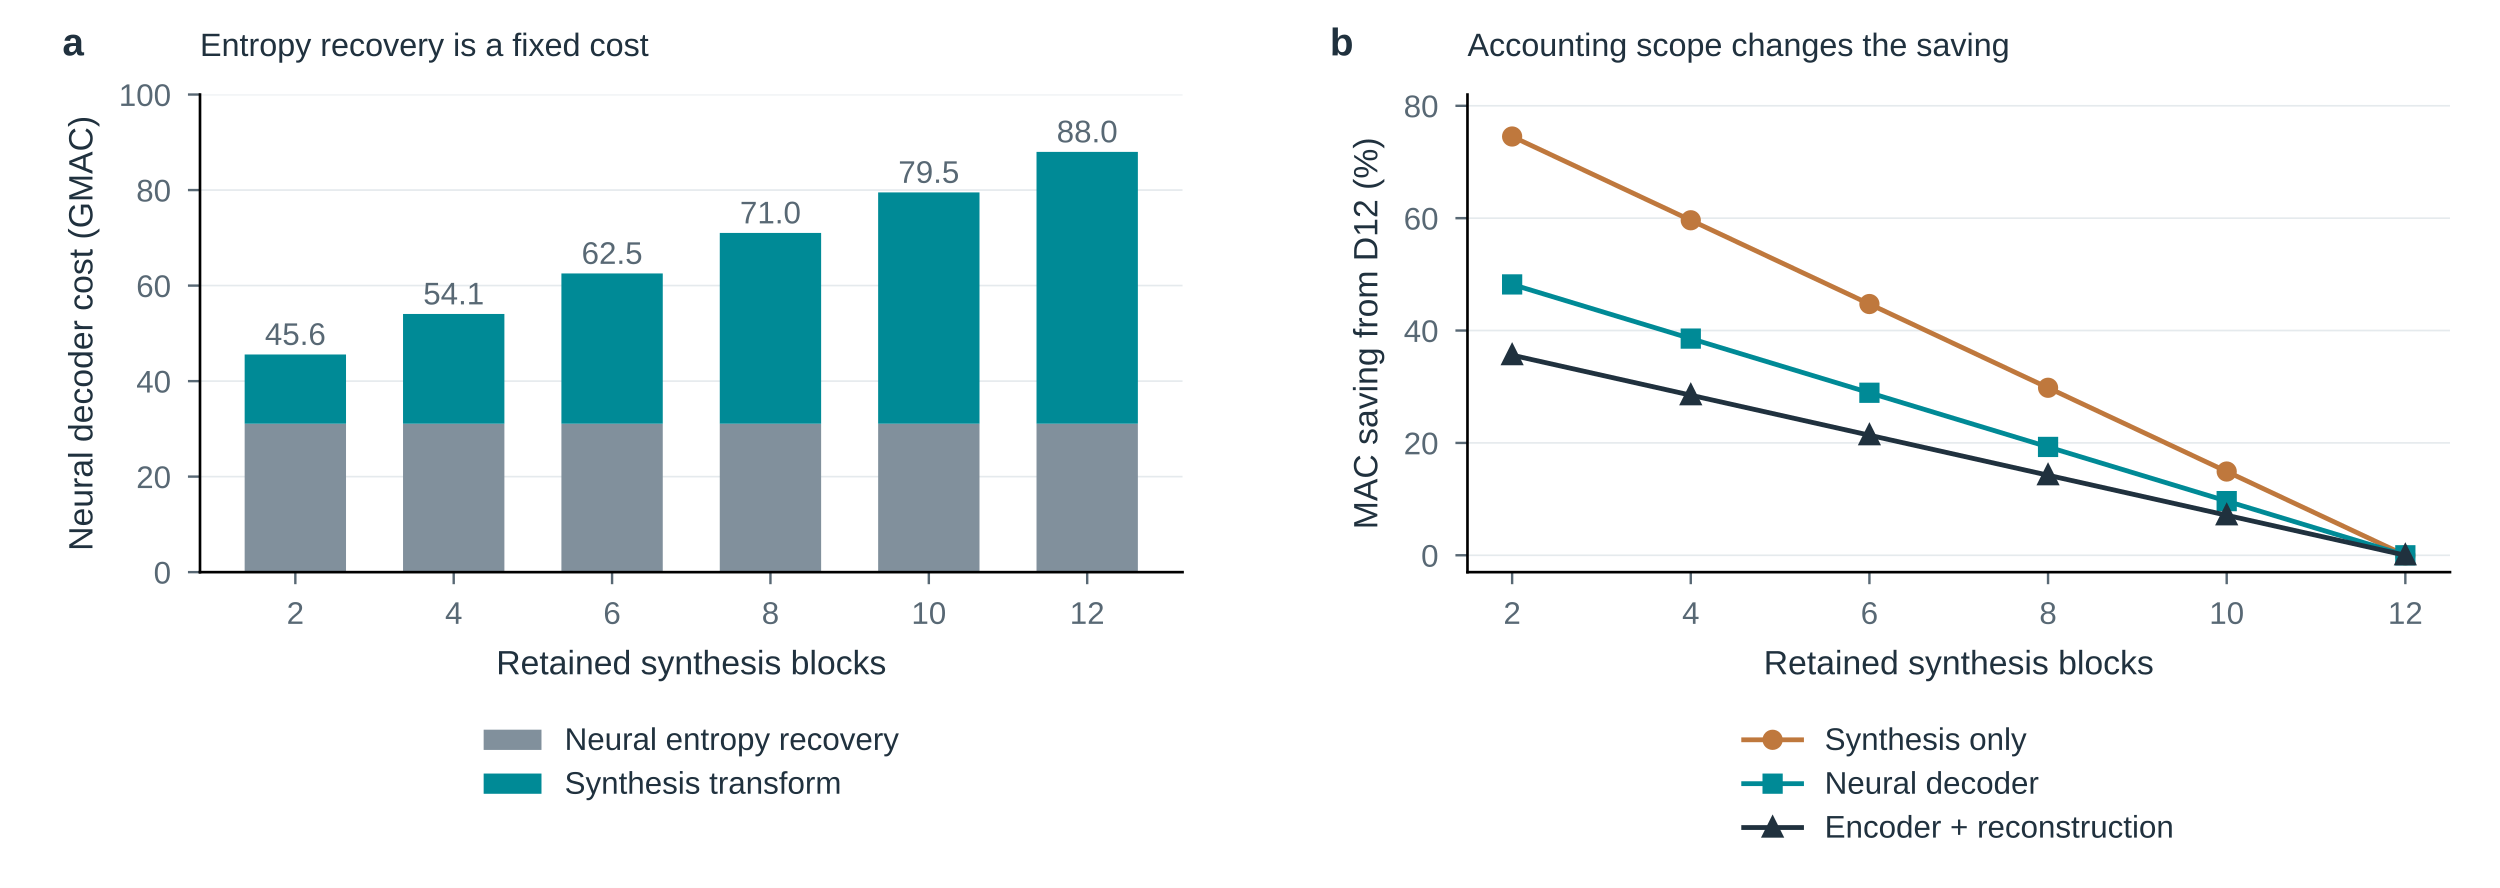
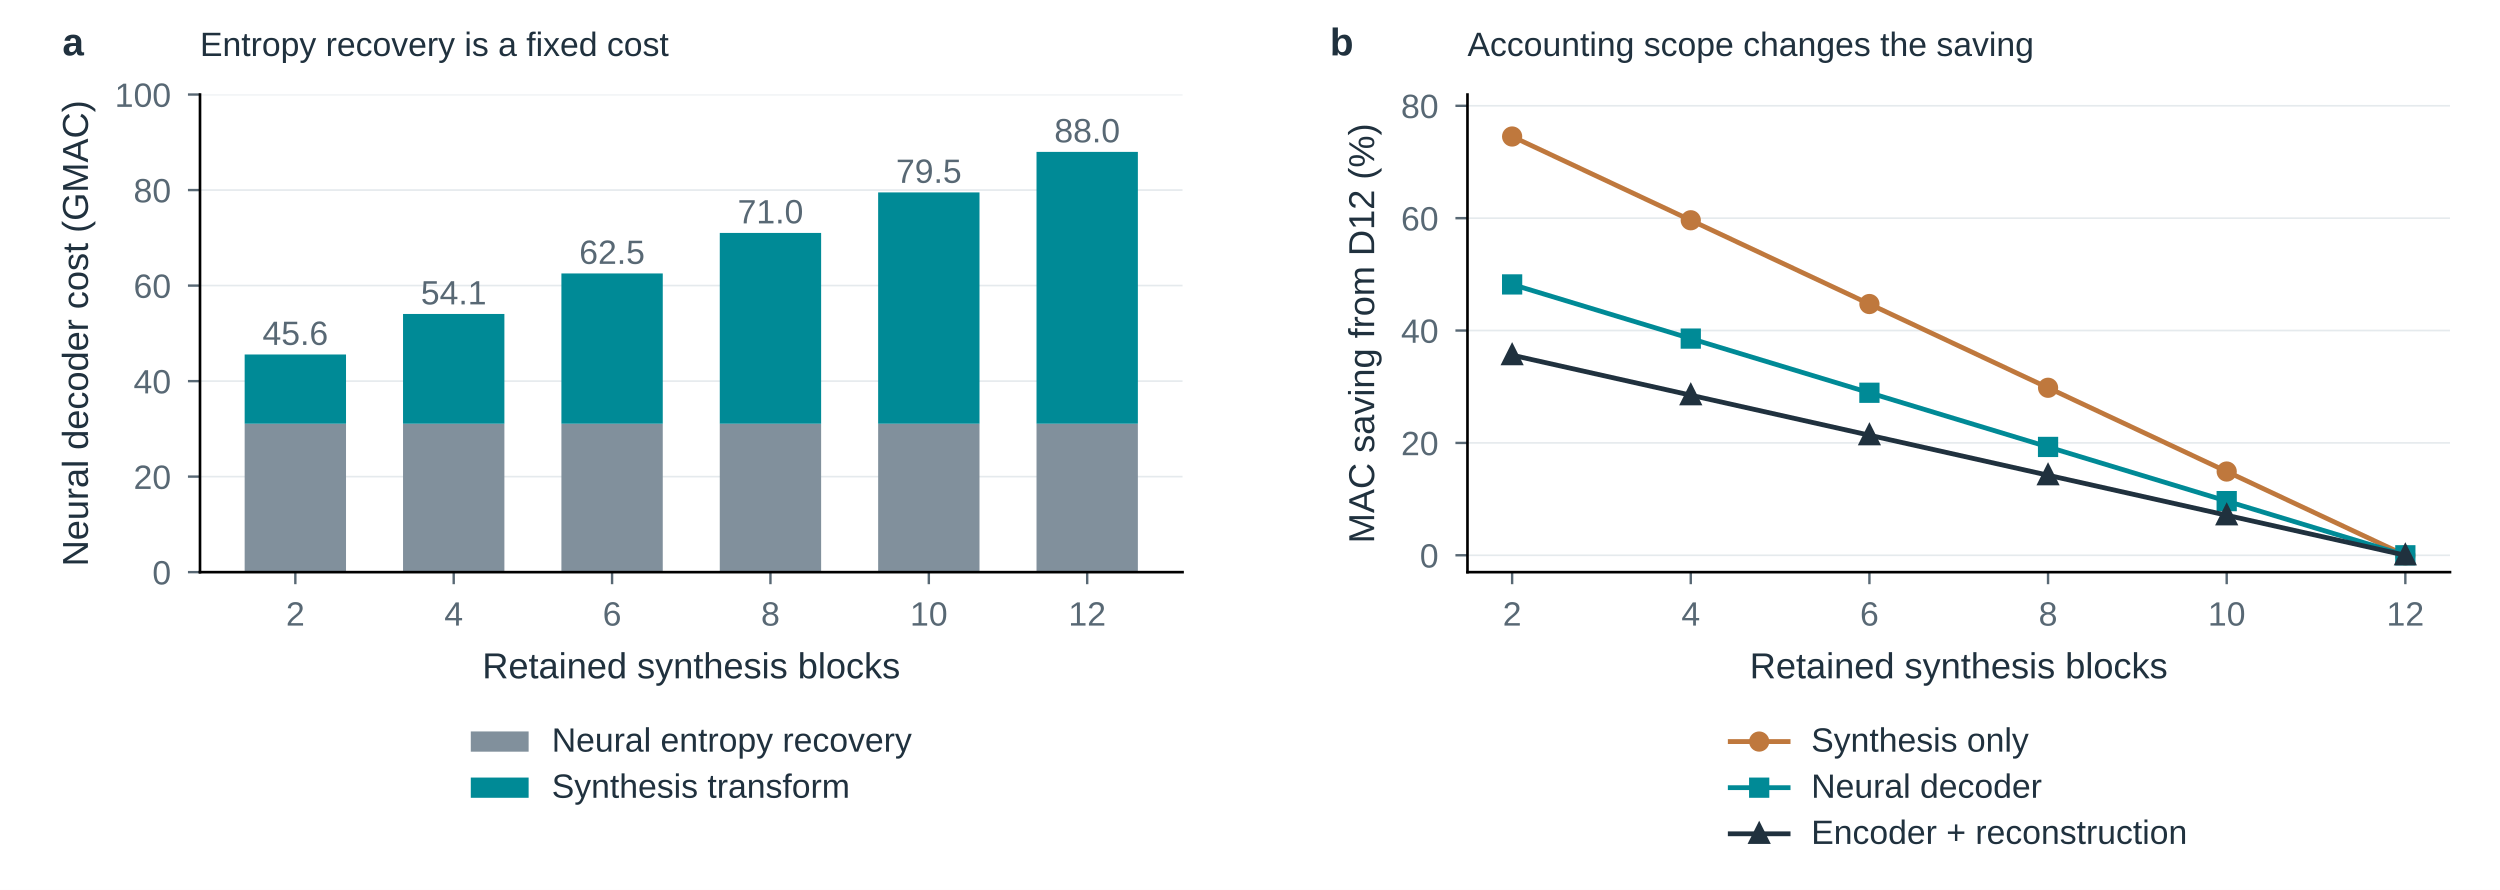
- <svg xmlns="http://www.w3.org/2000/svg" xmlns:xlink="http://www.w3.org/1999/xlink" width="518.74pt" height="184.24pt" viewBox="0 0 518.74 184.24" version="1.1">
+ <svg xmlns="http://www.w3.org/2000/svg" xmlns:xlink="http://www.w3.org/1999/xlink" width="518.74pt" height="184.652pt" viewBox="0 0 518.74 184.652" version="1.1">
  <defs>
    <style type="text/css">*{stroke-linejoin: round; stroke-linecap: butt}</style>
  </defs>
  <g id="figure_1">
    <g id="patch_1">
-       <path d="M 0 184.24 L 518.74 184.24 L 518.74 0 L 0 0 z " style="fill: #ffffff" />
+       <path d="M 0 184.652 L 518.74 184.652 L 518.74 0 L 0 0 z " style="fill: #ffffff" />
    </g>
    <g id="axes_1">
      <g id="patch_2">
        <path d="M 41.499 118.718 L 245.371 118.718 L 245.371 19.619 L 41.499 19.619 z " style="fill: #ffffff" />
      </g>
      <g id="matplotlib.axis_1">
        <g id="xtick_1">
          <g id="line2d_1">
            <defs>
              <path id="m399702b5b7" d="M 0 0 L 0 2.5 " style="stroke: #586874; stroke-width: 0.5" />
            </defs>
            <g>
              <use xlink:href="#m399702b5b7" x="61.282" y="118.718" style="fill: #586874; stroke: #586874; stroke-width: 0.5" />
            </g>
          </g>
          <g id="text_1">
-             <text style="font-size: 6.5px; font-family: 'Liberation Sans'; text-anchor: middle; fill: #586874" x="61.282" y="129.45" transform="rotate(-0 61.28173 129.4499)">2</text>
+             <text style="font-size: 7px; font-family: 'Liberation Sans'; text-anchor: middle; fill: #586874" x="61.282" y="129.814" transform="rotate(-0 61.28173 129.814)">2</text>
          </g>
        </g>
        <g id="xtick_2">
          <g id="line2d_2">
            <g>
              <use xlink:href="#m399702b5b7" x="94.143" y="118.718" style="fill: #586874; stroke: #586874; stroke-width: 0.5" />
            </g>
          </g>
          <g id="text_2">
-             <text style="font-size: 6.5px; font-family: 'Liberation Sans'; text-anchor: middle; fill: #586874" x="94.143" y="129.45" transform="rotate(-0 94.14306 129.4499)">4</text>
+             <text style="font-size: 7px; font-family: 'Liberation Sans'; text-anchor: middle; fill: #586874" x="94.143" y="129.814" transform="rotate(-0 94.14306 129.814)">4</text>
          </g>
        </g>
        <g id="xtick_3">
          <g id="line2d_3">
            <g>
              <use xlink:href="#m399702b5b7" x="127.004" y="118.718" style="fill: #586874; stroke: #586874; stroke-width: 0.5" />
            </g>
          </g>
          <g id="text_3">
-             <text style="font-size: 6.5px; font-family: 'Liberation Sans'; text-anchor: middle; fill: #586874" x="127.004" y="129.45" transform="rotate(-0 127.0044 129.4499)">6</text>
+             <text style="font-size: 7px; font-family: 'Liberation Sans'; text-anchor: middle; fill: #586874" x="127.004" y="129.814" transform="rotate(-0 127.0044 129.814)">6</text>
          </g>
        </g>
        <g id="xtick_4">
          <g id="line2d_4">
            <g>
              <use xlink:href="#m399702b5b7" x="159.866" y="118.718" style="fill: #586874; stroke: #586874; stroke-width: 0.5" />
            </g>
          </g>
          <g id="text_4">
-             <text style="font-size: 6.5px; font-family: 'Liberation Sans'; text-anchor: middle; fill: #586874" x="159.866" y="129.45" transform="rotate(-0 159.8657 129.4499)">8</text>
+             <text style="font-size: 7px; font-family: 'Liberation Sans'; text-anchor: middle; fill: #586874" x="159.866" y="129.814" transform="rotate(-0 159.8657 129.814)">8</text>
          </g>
        </g>
        <g id="xtick_5">
          <g id="line2d_5">
            <g>
              <use xlink:href="#m399702b5b7" x="192.727" y="118.718" style="fill: #586874; stroke: #586874; stroke-width: 0.5" />
            </g>
          </g>
          <g id="text_5">
-             <text style="font-size: 6.5px; font-family: 'Liberation Sans'; text-anchor: middle; fill: #586874" x="192.727" y="129.45" transform="rotate(-0 192.727 129.4499)">10</text>
+             <text style="font-size: 7px; font-family: 'Liberation Sans'; text-anchor: middle; fill: #586874" x="192.727" y="129.814" transform="rotate(-0 192.727 129.814)">10</text>
          </g>
        </g>
        <g id="xtick_6">
          <g id="line2d_6">
            <g>
              <use xlink:href="#m399702b5b7" x="225.588" y="118.718" style="fill: #586874; stroke: #586874; stroke-width: 0.5" />
            </g>
          </g>
          <g id="text_6">
-             <text style="font-size: 6.5px; font-family: 'Liberation Sans'; text-anchor: middle; fill: #586874" x="225.588" y="129.45" transform="rotate(-0 225.5884 129.4499)">12</text>
+             <text style="font-size: 7px; font-family: 'Liberation Sans'; text-anchor: middle; fill: #586874" x="225.588" y="129.814" transform="rotate(-0 225.5884 129.814)">12</text>
          </g>
        </g>
        <g id="text_7">
-           <text style="font-size: 7px; font-family: 'Liberation Sans'; text-anchor: middle; fill: #20313e" x="143.435" y="139.914" transform="rotate(-0 143.4351 139.9141)">Retained synthesis blocks</text>
+           <text style="font-size: 7.5px; font-family: 'Liberation Sans'; text-anchor: middle; fill: #20313e" x="143.435" y="140.747" transform="rotate(-0 143.4351 140.7473)">Retained synthesis blocks</text>
        </g>
      </g>
      <g id="matplotlib.axis_2">
        <g id="ytick_1">
          <g id="line2d_7">
-             <path d="M 41.499 118.718 L 245.371 118.718 " clip-path="url(#p4f44bb86f7)" style="fill: none; stroke: #e5eaed; stroke-width: 0.35; stroke-linecap: square" />
+             <path d="M 41.499 118.718 L 245.371 118.718 " clip-path="url(#p60e2046214)" style="fill: none; stroke: #e5eaed; stroke-width: 0.35; stroke-linecap: square" />
          </g>
          <g id="line2d_8">
            <defs>
              <path id="m2a17d90eda" d="M 0 0 L -2.5 0 " style="stroke: #586874; stroke-width: 0.5" />
            </defs>
            <g>
              <use xlink:href="#m2a17d90eda" x="41.499" y="118.718" style="fill: #586874; stroke: #586874; stroke-width: 0.5" />
            </g>
          </g>
          <g id="text_8">
-             <text style="font-size: 6.5px; font-family: 'Liberation Sans'; text-anchor: end; fill: #586874" x="35.499" y="121.084" transform="rotate(-0 35.49921 121.0839)">0</text>
+             <text style="font-size: 7px; font-family: 'Liberation Sans'; text-anchor: end; fill: #586874" x="35.499" y="121.266" transform="rotate(-0 35.49921 121.2659)">0</text>
          </g>
        </g>
        <g id="ytick_2">
          <g id="line2d_9">
-             <path d="M 41.499 98.898 L 245.371 98.898 " clip-path="url(#p4f44bb86f7)" style="fill: none; stroke: #e5eaed; stroke-width: 0.35; stroke-linecap: square" />
+             <path d="M 41.499 98.898 L 245.371 98.898 " clip-path="url(#p60e2046214)" style="fill: none; stroke: #e5eaed; stroke-width: 0.35; stroke-linecap: square" />
          </g>
          <g id="line2d_10">
            <g>
              <use xlink:href="#m2a17d90eda" x="41.499" y="98.898" style="fill: #586874; stroke: #586874; stroke-width: 0.5" />
            </g>
          </g>
          <g id="text_9">
-             <text style="font-size: 6.5px; font-family: 'Liberation Sans'; text-anchor: end; fill: #586874" x="35.499" y="101.264" transform="rotate(-0 35.49921 101.264)">20</text>
+             <text style="font-size: 7px; font-family: 'Liberation Sans'; text-anchor: end; fill: #586874" x="35.499" y="101.446" transform="rotate(-0 35.49921 101.446)">20</text>
          </g>
        </g>
        <g id="ytick_3">
          <g id="line2d_11">
-             <path d="M 41.499 79.078 L 245.371 79.078 " clip-path="url(#p4f44bb86f7)" style="fill: none; stroke: #e5eaed; stroke-width: 0.35; stroke-linecap: square" />
+             <path d="M 41.499 79.078 L 245.371 79.078 " clip-path="url(#p60e2046214)" style="fill: none; stroke: #e5eaed; stroke-width: 0.35; stroke-linecap: square" />
          </g>
          <g id="line2d_12">
            <g>
              <use xlink:href="#m2a17d90eda" x="41.499" y="79.078" style="fill: #586874; stroke: #586874; stroke-width: 0.5" />
            </g>
          </g>
          <g id="text_10">
-             <text style="font-size: 6.5px; font-family: 'Liberation Sans'; text-anchor: end; fill: #586874" x="35.499" y="81.444" transform="rotate(-0 35.49921 81.44417)">40</text>
+             <text style="font-size: 7px; font-family: 'Liberation Sans'; text-anchor: end; fill: #586874" x="35.499" y="81.626" transform="rotate(-0 35.49921 81.62618)">40</text>
          </g>
        </g>
        <g id="ytick_4">
          <g id="line2d_13">
-             <path d="M 41.499 59.258 L 245.371 59.258 " clip-path="url(#p4f44bb86f7)" style="fill: none; stroke: #e5eaed; stroke-width: 0.35; stroke-linecap: square" />
+             <path d="M 41.499 59.258 L 245.371 59.258 " clip-path="url(#p60e2046214)" style="fill: none; stroke: #e5eaed; stroke-width: 0.35; stroke-linecap: square" />
          </g>
          <g id="line2d_14">
            <g>
              <use xlink:href="#m2a17d90eda" x="41.499" y="59.258" style="fill: #586874; stroke: #586874; stroke-width: 0.5" />
            </g>
          </g>
          <g id="text_11">
-             <text style="font-size: 6.5px; font-family: 'Liberation Sans'; text-anchor: end; fill: #586874" x="35.499" y="61.624" transform="rotate(-0 35.49921 61.62433)">60</text>
+             <text style="font-size: 7px; font-family: 'Liberation Sans'; text-anchor: end; fill: #586874" x="35.499" y="61.806" transform="rotate(-0 35.49921 61.80633)">60</text>
          </g>
        </g>
        <g id="ytick_5">
          <g id="line2d_15">
-             <path d="M 41.499 39.438 L 245.371 39.438 " clip-path="url(#p4f44bb86f7)" style="fill: none; stroke: #e5eaed; stroke-width: 0.35; stroke-linecap: square" />
+             <path d="M 41.499 39.438 L 245.371 39.438 " clip-path="url(#p60e2046214)" style="fill: none; stroke: #e5eaed; stroke-width: 0.35; stroke-linecap: square" />
          </g>
          <g id="line2d_16">
            <g>
              <use xlink:href="#m2a17d90eda" x="41.499" y="39.438" style="fill: #586874; stroke: #586874; stroke-width: 0.5" />
            </g>
          </g>
          <g id="text_12">
-             <text style="font-size: 6.5px; font-family: 'Liberation Sans'; text-anchor: end; fill: #586874" x="35.499" y="41.804" transform="rotate(-0 35.49921 41.80448)">80</text>
+             <text style="font-size: 7px; font-family: 'Liberation Sans'; text-anchor: end; fill: #586874" x="35.499" y="41.986" transform="rotate(-0 35.49921 41.98649)">80</text>
          </g>
        </g>
        <g id="ytick_6">
          <g id="line2d_17">
-             <path d="M 41.499 19.619 L 245.371 19.619 " clip-path="url(#p4f44bb86f7)" style="fill: none; stroke: #e5eaed; stroke-width: 0.35; stroke-linecap: square" />
+             <path d="M 41.499 19.619 L 245.371 19.619 " clip-path="url(#p60e2046214)" style="fill: none; stroke: #e5eaed; stroke-width: 0.35; stroke-linecap: square" />
          </g>
          <g id="line2d_18">
            <g>
              <use xlink:href="#m2a17d90eda" x="41.499" y="19.619" style="fill: #586874; stroke: #586874; stroke-width: 0.5" />
            </g>
          </g>
          <g id="text_13">
-             <text style="font-size: 6.5px; font-family: 'Liberation Sans'; text-anchor: end; fill: #586874" x="35.499" y="21.985" transform="rotate(-0 35.49921 21.98464)">100</text>
+             <text style="font-size: 7px; font-family: 'Liberation Sans'; text-anchor: end; fill: #586874" x="35.499" y="22.167" transform="rotate(-0 35.49921 22.16665)">100</text>
          </g>
        </g>
        <g id="text_14">
-           <text style="font-size: 7px; font-family: 'Liberation Sans'; text-anchor: middle; fill: #20313e" x="19.182" y="69.168" transform="rotate(-90 19.18224 69.16816)">Neural decoder cost (GMAC)</text>
+           <text style="font-size: 7.5px; font-family: 'Liberation Sans'; text-anchor: middle; fill: #20313e" x="18.243" y="69.168" transform="rotate(-90 18.24288 69.16816)">Neural decoder cost (GMAC)</text>
        </g>
      </g>
      <g id="patch_3">
-         <path d="M 50.766 118.718 L 71.797 118.718 L 71.797 87.919 L 50.766 87.919 z " clip-path="url(#p4f44bb86f7)" style="fill: #81909c" />
+         <path d="M 50.766 118.718 L 71.797 118.718 L 71.797 87.919 L 50.766 87.919 z " clip-path="url(#p60e2046214)" style="fill: #81909c" />
      </g>
      <g id="patch_4">
-         <path d="M 83.627 118.718 L 104.659 118.718 L 104.659 87.919 L 83.627 87.919 z " clip-path="url(#p4f44bb86f7)" style="fill: #81909c" />
+         <path d="M 83.627 118.718 L 104.659 118.718 L 104.659 87.919 L 83.627 87.919 z " clip-path="url(#p60e2046214)" style="fill: #81909c" />
      </g>
      <g id="patch_5">
-         <path d="M 116.489 118.718 L 137.52 118.718 L 137.52 87.919 L 116.489 87.919 z " clip-path="url(#p4f44bb86f7)" style="fill: #81909c" />
+         <path d="M 116.489 118.718 L 137.52 118.718 L 137.52 87.919 L 116.489 87.919 z " clip-path="url(#p60e2046214)" style="fill: #81909c" />
      </g>
      <g id="patch_6">
-         <path d="M 149.35 118.718 L 170.381 118.718 L 170.381 87.919 L 149.35 87.919 z " clip-path="url(#p4f44bb86f7)" style="fill: #81909c" />
+         <path d="M 149.35 118.718 L 170.381 118.718 L 170.381 87.919 L 149.35 87.919 z " clip-path="url(#p60e2046214)" style="fill: #81909c" />
      </g>
      <g id="patch_7">
-         <path d="M 182.211 118.718 L 203.243 118.718 L 203.243 87.919 L 182.211 87.919 z " clip-path="url(#p4f44bb86f7)" style="fill: #81909c" />
+         <path d="M 182.211 118.718 L 203.243 118.718 L 203.243 87.919 L 182.211 87.919 z " clip-path="url(#p60e2046214)" style="fill: #81909c" />
      </g>
      <g id="patch_8">
-         <path d="M 215.073 118.718 L 236.104 118.718 L 236.104 87.919 L 215.073 87.919 z " clip-path="url(#p4f44bb86f7)" style="fill: #81909c" />
+         <path d="M 215.073 118.718 L 236.104 118.718 L 236.104 87.919 L 215.073 87.919 z " clip-path="url(#p60e2046214)" style="fill: #81909c" />
      </g>
      <g id="patch_9">
-         <path d="M 50.766 87.919 L 71.797 87.919 L 71.797 73.555 L 50.766 73.555 z " clip-path="url(#p4f44bb86f7)" style="fill: #008a96" />
+         <path d="M 50.766 87.919 L 71.797 87.919 L 71.797 73.555 L 50.766 73.555 z " clip-path="url(#p60e2046214)" style="fill: #008a96" />
      </g>
      <g id="patch_10">
-         <path d="M 83.627 87.919 L 104.659 87.919 L 104.659 65.147 L 83.627 65.147 z " clip-path="url(#p4f44bb86f7)" style="fill: #008a96" />
+         <path d="M 83.627 87.919 L 104.659 87.919 L 104.659 65.147 L 83.627 65.147 z " clip-path="url(#p60e2046214)" style="fill: #008a96" />
      </g>
      <g id="patch_11">
-         <path d="M 116.489 87.919 L 137.52 87.919 L 137.52 56.739 L 116.489 56.739 z " clip-path="url(#p4f44bb86f7)" style="fill: #008a96" />
+         <path d="M 116.489 87.919 L 137.52 87.919 L 137.52 56.739 L 116.489 56.739 z " clip-path="url(#p60e2046214)" style="fill: #008a96" />
      </g>
      <g id="patch_12">
-         <path d="M 149.35 87.919 L 170.381 87.919 L 170.381 48.332 L 149.35 48.332 z " clip-path="url(#p4f44bb86f7)" style="fill: #008a96" />
+         <path d="M 149.35 87.919 L 170.381 87.919 L 170.381 48.332 L 149.35 48.332 z " clip-path="url(#p60e2046214)" style="fill: #008a96" />
      </g>
      <g id="patch_13">
-         <path d="M 182.211 87.919 L 203.243 87.919 L 203.243 39.924 L 182.211 39.924 z " clip-path="url(#p4f44bb86f7)" style="fill: #008a96" />
+         <path d="M 182.211 87.919 L 203.243 87.919 L 203.243 39.924 L 182.211 39.924 z " clip-path="url(#p60e2046214)" style="fill: #008a96" />
      </g>
      <g id="patch_14">
-         <path d="M 215.073 87.919 L 236.104 87.919 L 236.104 31.517 L 215.073 31.517 z " clip-path="url(#p4f44bb86f7)" style="fill: #008a96" />
+         <path d="M 215.073 87.919 L 236.104 87.919 L 236.104 31.517 L 215.073 31.517 z " clip-path="url(#p60e2046214)" style="fill: #008a96" />
      </g>
      <g id="patch_15">
        <path d="M 41.499 118.718 L 41.499 19.619 " style="fill: none; stroke: #000000; stroke-width: 0.55; stroke-linejoin: miter; stroke-linecap: square" />
      </g>
      <g id="patch_16">
        <path d="M 41.499 118.718 L 245.371 118.718 " style="fill: none; stroke: #000000; stroke-width: 0.55; stroke-linejoin: miter; stroke-linecap: square" />
      </g>
      <g id="text_15">
        <text style="font-weight: 700; font-size: 8px; font-family: 'Liberation Sans'; text-anchor: start; fill: #20313e" x="12.957" y="11.494" transform="rotate(-0 12.95718 11.49351)">a</text>
      </g>
      <g id="text_16">
-         <text style="font-size: 6.5px; font-family: 'Liberation Sans'; text-anchor: middle; fill: #586874" x="61.282" y="71.573" transform="rotate(-0 61.28173 71.57267)">45.6</text>
+         <text style="font-size: 7px; font-family: 'Liberation Sans'; text-anchor: middle; fill: #586874" x="61.282" y="71.573" transform="rotate(-0 61.28173 71.57267)">45.6</text>
      </g>
      <g id="text_17">
-         <text style="font-size: 6.5px; font-family: 'Liberation Sans'; text-anchor: middle; fill: #586874" x="94.143" y="63.165" transform="rotate(-0 94.14306 63.16506)">54.1</text>
+         <text style="font-size: 7px; font-family: 'Liberation Sans'; text-anchor: middle; fill: #586874" x="94.143" y="63.165" transform="rotate(-0 94.14306 63.16506)">54.1</text>
      </g>
      <g id="text_18">
-         <text style="font-size: 6.5px; font-family: 'Liberation Sans'; text-anchor: middle; fill: #586874" x="127.004" y="54.757" transform="rotate(-0 127.0044 54.75746)">62.5</text>
+         <text style="font-size: 7px; font-family: 'Liberation Sans'; text-anchor: middle; fill: #586874" x="127.004" y="54.757" transform="rotate(-0 127.0044 54.75746)">62.5</text>
      </g>
      <g id="text_19">
-         <text style="font-size: 6.5px; font-family: 'Liberation Sans'; text-anchor: middle; fill: #586874" x="159.866" y="46.35" transform="rotate(-0 159.8657 46.34985)">71.0</text>
+         <text style="font-size: 7px; font-family: 'Liberation Sans'; text-anchor: middle; fill: #586874" x="159.866" y="46.35" transform="rotate(-0 159.8657 46.34985)">71.0</text>
      </g>
      <g id="text_20">
-         <text style="font-size: 6.5px; font-family: 'Liberation Sans'; text-anchor: middle; fill: #586874" x="192.727" y="37.942" transform="rotate(-0 192.727 37.94224)">79.5</text>
+         <text style="font-size: 7px; font-family: 'Liberation Sans'; text-anchor: middle; fill: #586874" x="192.727" y="37.942" transform="rotate(-0 192.727 37.94224)">79.5</text>
      </g>
      <g id="text_21">
-         <text style="font-size: 6.5px; font-family: 'Liberation Sans'; text-anchor: middle; fill: #586874" x="225.588" y="29.535" transform="rotate(-0 225.5884 29.53464)">88.0</text>
+         <text style="font-size: 7px; font-family: 'Liberation Sans'; text-anchor: middle; fill: #586874" x="225.588" y="29.535" transform="rotate(-0 225.5884 29.53464)">88.0</text>
      </g>
      <g id="text_22">
-         <text style="font-size: 6.7px; font-family: 'Liberation Sans'; text-anchor: start; fill: #20313e" x="41.499" y="11.619" transform="rotate(-0 41.49921 11.61855)">Entropy recovery is a fixed cost</text>
+         <text style="font-size: 7px; font-family: 'Liberation Sans'; text-anchor: start; fill: #20313e" x="41.499" y="11.619" transform="rotate(-0 41.49921 11.61855)">Entropy recovery is a fixed cost</text>
      </g>
      <g id="legend_1">
        <g id="patch_17">
-           <path d="M 100.356 155.607 L 112.356 155.607 L 112.356 151.407 L 100.356 151.407 z " style="fill: #81909c" />
+           <path d="M 97.688 155.971 L 109.688 155.971 L 109.688 151.771 L 97.688 151.771 z " style="fill: #81909c" />
        </g>
        <g id="text_23">
-           <text style="font-size: 6.5px; font-family: 'Liberation Sans'; text-anchor: start; fill: #20313e" x="117.156" y="155.607" transform="rotate(-0 117.1555 155.6067)">Neural entropy recovery</text>
+           <text style="font-size: 7px; font-family: 'Liberation Sans'; text-anchor: start; fill: #20313e" x="114.488" y="155.971" transform="rotate(-0 114.4879 155.9707)">Neural entropy recovery</text>
        </g>
        <g id="patch_18">
-           <path d="M 100.356 164.707 L 112.356 164.707 L 112.356 160.507 L 100.356 160.507 z " style="fill: #008a96" />
+           <path d="M 97.688 165.54 L 109.688 165.54 L 109.688 161.34 L 97.688 161.34 z " style="fill: #008a96" />
        </g>
        <g id="text_24">
-           <text style="font-size: 6.5px; font-family: 'Liberation Sans'; text-anchor: start; fill: #20313e" x="117.156" y="164.707" transform="rotate(-0 117.1555 164.7068)">Synthesis transform</text>
+           <text style="font-size: 7px; font-family: 'Liberation Sans'; text-anchor: start; fill: #20313e" x="114.488" y="165.54" transform="rotate(-0 114.4879 165.5401)">Synthesis transform</text>
        </g>
      </g>
    </g>
    <g id="axes_2">
      <g id="patch_19">
        <path d="M 304.494 118.718 L 508.365 118.718 L 508.365 19.619 L 304.494 19.619 z " style="fill: #ffffff" />
      </g>
      <g id="matplotlib.axis_3">
        <g id="xtick_7">
          <g id="line2d_19">
            <g>
              <use xlink:href="#m399702b5b7" x="313.761" y="118.718" style="fill: #586874; stroke: #586874; stroke-width: 0.5" />
            </g>
          </g>
          <g id="text_25">
-             <text style="font-size: 6.5px; font-family: 'Liberation Sans'; text-anchor: middle; fill: #586874" x="313.761" y="129.45" transform="rotate(-0 313.7606 129.4499)">2</text>
+             <text style="font-size: 7px; font-family: 'Liberation Sans'; text-anchor: middle; fill: #586874" x="313.761" y="129.814" transform="rotate(-0 313.7606 129.814)">2</text>
          </g>
        </g>
        <g id="xtick_8">
          <g id="line2d_20">
            <g>
              <use xlink:href="#m399702b5b7" x="350.828" y="118.718" style="fill: #586874; stroke: #586874; stroke-width: 0.5" />
            </g>
          </g>
          <g id="text_26">
-             <text style="font-size: 6.5px; font-family: 'Liberation Sans'; text-anchor: middle; fill: #586874" x="350.828" y="129.45" transform="rotate(-0 350.8281 129.4499)">4</text>
+             <text style="font-size: 7px; font-family: 'Liberation Sans'; text-anchor: middle; fill: #586874" x="350.828" y="129.814" transform="rotate(-0 350.8281 129.814)">4</text>
          </g>
        </g>
        <g id="xtick_9">
          <g id="line2d_21">
            <g>
              <use xlink:href="#m399702b5b7" x="387.896" y="118.718" style="fill: #586874; stroke: #586874; stroke-width: 0.5" />
            </g>
          </g>
          <g id="text_27">
-             <text style="font-size: 6.5px; font-family: 'Liberation Sans'; text-anchor: middle; fill: #586874" x="387.896" y="129.45" transform="rotate(-0 387.8957 129.4499)">6</text>
+             <text style="font-size: 7px; font-family: 'Liberation Sans'; text-anchor: middle; fill: #586874" x="387.896" y="129.814" transform="rotate(-0 387.8957 129.814)">6</text>
          </g>
        </g>
        <g id="xtick_10">
          <g id="line2d_22">
            <g>
              <use xlink:href="#m399702b5b7" x="424.963" y="118.718" style="fill: #586874; stroke: #586874; stroke-width: 0.5" />
            </g>
          </g>
          <g id="text_28">
-             <text style="font-size: 6.5px; font-family: 'Liberation Sans'; text-anchor: middle; fill: #586874" x="424.963" y="129.45" transform="rotate(-0 424.9633 129.4499)">8</text>
+             <text style="font-size: 7px; font-family: 'Liberation Sans'; text-anchor: middle; fill: #586874" x="424.963" y="129.814" transform="rotate(-0 424.9633 129.814)">8</text>
          </g>
        </g>
        <g id="xtick_11">
          <g id="line2d_23">
            <g>
              <use xlink:href="#m399702b5b7" x="462.031" y="118.718" style="fill: #586874; stroke: #586874; stroke-width: 0.5" />
            </g>
          </g>
          <g id="text_29">
-             <text style="font-size: 6.5px; font-family: 'Liberation Sans'; text-anchor: middle; fill: #586874" x="462.031" y="129.45" transform="rotate(-0 462.0309 129.4499)">10</text>
+             <text style="font-size: 7px; font-family: 'Liberation Sans'; text-anchor: middle; fill: #586874" x="462.031" y="129.814" transform="rotate(-0 462.0309 129.814)">10</text>
          </g>
        </g>
        <g id="xtick_12">
          <g id="line2d_24">
            <g>
              <use xlink:href="#m399702b5b7" x="499.098" y="118.718" style="fill: #586874; stroke: #586874; stroke-width: 0.5" />
            </g>
          </g>
          <g id="text_30">
-             <text style="font-size: 6.5px; font-family: 'Liberation Sans'; text-anchor: middle; fill: #586874" x="499.098" y="129.45" transform="rotate(-0 499.0985 129.4499)">12</text>
+             <text style="font-size: 7px; font-family: 'Liberation Sans'; text-anchor: middle; fill: #586874" x="499.098" y="129.814" transform="rotate(-0 499.0985 129.814)">12</text>
          </g>
        </g>
        <g id="text_31">
-           <text style="font-size: 7px; font-family: 'Liberation Sans'; text-anchor: middle; fill: #20313e" x="406.43" y="139.914" transform="rotate(-0 406.4295 139.9141)">Retained synthesis blocks</text>
+           <text style="font-size: 7.5px; font-family: 'Liberation Sans'; text-anchor: middle; fill: #20313e" x="406.43" y="140.747" transform="rotate(-0 406.4295 140.7473)">Retained synthesis blocks</text>
        </g>
      </g>
      <g id="matplotlib.axis_4">
        <g id="ytick_7">
          <g id="line2d_25">
-             <path d="M 304.494 115.22 L 508.365 115.22 " clip-path="url(#pee67d5e9d2)" style="fill: none; stroke: #e5eaed; stroke-width: 0.35; stroke-linecap: square" />
+             <path d="M 304.494 115.22 L 508.365 115.22 " clip-path="url(#p57ecb35496)" style="fill: none; stroke: #e5eaed; stroke-width: 0.35; stroke-linecap: square" />
          </g>
          <g id="line2d_26">
            <g>
              <use xlink:href="#m2a17d90eda" x="304.494" y="115.22" style="fill: #586874; stroke: #586874; stroke-width: 0.5" />
            </g>
          </g>
          <g id="text_32">
-             <text style="font-size: 6.5px; font-family: 'Liberation Sans'; text-anchor: end; fill: #586874" x="298.494" y="117.586" transform="rotate(-0 298.4937 117.5862)">0</text>
+             <text style="font-size: 7px; font-family: 'Liberation Sans'; text-anchor: end; fill: #586874" x="298.494" y="117.768" transform="rotate(-0 298.4937 117.7682)">0</text>
          </g>
        </g>
        <g id="ytick_8">
          <g id="line2d_27">
-             <path d="M 304.494 91.903 L 508.365 91.903 " clip-path="url(#pee67d5e9d2)" style="fill: none; stroke: #e5eaed; stroke-width: 0.35; stroke-linecap: square" />
+             <path d="M 304.494 91.903 L 508.365 91.903 " clip-path="url(#p57ecb35496)" style="fill: none; stroke: #e5eaed; stroke-width: 0.35; stroke-linecap: square" />
          </g>
          <g id="line2d_28">
            <g>
              <use xlink:href="#m2a17d90eda" x="304.494" y="91.903" style="fill: #586874; stroke: #586874; stroke-width: 0.5" />
            </g>
          </g>
          <g id="text_33">
-             <text style="font-size: 6.5px; font-family: 'Liberation Sans'; text-anchor: end; fill: #586874" x="298.494" y="94.269" transform="rotate(-0 298.4937 94.26877)">20</text>
+             <text style="font-size: 7px; font-family: 'Liberation Sans'; text-anchor: end; fill: #586874" x="298.494" y="94.451" transform="rotate(-0 298.4937 94.45078)">20</text>
          </g>
        </g>
        <g id="ytick_9">
          <g id="line2d_29">
-             <path d="M 304.494 68.585 L 508.365 68.585 " clip-path="url(#pee67d5e9d2)" style="fill: none; stroke: #e5eaed; stroke-width: 0.35; stroke-linecap: square" />
+             <path d="M 304.494 68.585 L 508.365 68.585 " clip-path="url(#p57ecb35496)" style="fill: none; stroke: #e5eaed; stroke-width: 0.35; stroke-linecap: square" />
          </g>
          <g id="line2d_30">
            <g>
              <use xlink:href="#m2a17d90eda" x="304.494" y="68.585" style="fill: #586874; stroke: #586874; stroke-width: 0.5" />
            </g>
          </g>
          <g id="text_34">
-             <text style="font-size: 6.5px; font-family: 'Liberation Sans'; text-anchor: end; fill: #586874" x="298.494" y="70.951" transform="rotate(-0 298.4937 70.95131)">40</text>
+             <text style="font-size: 7px; font-family: 'Liberation Sans'; text-anchor: end; fill: #586874" x="298.494" y="71.133" transform="rotate(-0 298.4937 71.13332)">40</text>
          </g>
        </g>
        <g id="ytick_10">
          <g id="line2d_31">
-             <path d="M 304.494 45.268 L 508.365 45.268 " clip-path="url(#pee67d5e9d2)" style="fill: none; stroke: #e5eaed; stroke-width: 0.35; stroke-linecap: square" />
+             <path d="M 304.494 45.268 L 508.365 45.268 " clip-path="url(#p57ecb35496)" style="fill: none; stroke: #e5eaed; stroke-width: 0.35; stroke-linecap: square" />
          </g>
          <g id="line2d_32">
            <g>
              <use xlink:href="#m2a17d90eda" x="304.494" y="45.268" style="fill: #586874; stroke: #586874; stroke-width: 0.5" />
            </g>
          </g>
          <g id="text_35">
-             <text style="font-size: 6.5px; font-family: 'Liberation Sans'; text-anchor: end; fill: #586874" x="298.494" y="47.634" transform="rotate(-0 298.4937 47.63385)">60</text>
+             <text style="font-size: 7px; font-family: 'Liberation Sans'; text-anchor: end; fill: #586874" x="298.494" y="47.816" transform="rotate(-0 298.4937 47.81586)">60</text>
          </g>
        </g>
        <g id="ytick_11">
          <g id="line2d_33">
-             <path d="M 304.494 21.95 L 508.365 21.95 " clip-path="url(#pee67d5e9d2)" style="fill: none; stroke: #e5eaed; stroke-width: 0.35; stroke-linecap: square" />
+             <path d="M 304.494 21.95 L 508.365 21.95 " clip-path="url(#p57ecb35496)" style="fill: none; stroke: #e5eaed; stroke-width: 0.35; stroke-linecap: square" />
          </g>
          <g id="line2d_34">
            <g>
              <use xlink:href="#m2a17d90eda" x="304.494" y="21.95" style="fill: #586874; stroke: #586874; stroke-width: 0.5" />
            </g>
          </g>
          <g id="text_36">
-             <text style="font-size: 6.5px; font-family: 'Liberation Sans'; text-anchor: end; fill: #586874" x="298.494" y="24.316" transform="rotate(-0 298.4937 24.31639)">80</text>
+             <text style="font-size: 7px; font-family: 'Liberation Sans'; text-anchor: end; fill: #586874" x="298.494" y="24.498" transform="rotate(-0 298.4937 24.49839)">80</text>
          </g>
        </g>
        <g id="text_37">
-           <text style="font-size: 7px; font-family: 'Liberation Sans'; text-anchor: middle; fill: #20313e" x="285.791" y="69.168" transform="rotate(-90 285.7913 69.16816)">MAC saving from D12 (%)</text>
+           <text style="font-size: 7.5px; font-family: 'Liberation Sans'; text-anchor: middle; fill: #20313e" x="285.13" y="69.168" transform="rotate(-90 285.13 69.16816)">MAC saving from D12 (%)</text>
        </g>
      </g>
      <g id="line2d_35">
-         <path d="M 313.761 28.325 L 350.828 45.704 L 387.896 63.083 L 424.963 80.462 L 462.031 97.841 L 499.098 115.22 " clip-path="url(#pee67d5e9d2)" style="fill: none; stroke: #bf783d; stroke-linecap: square" />
+         <path d="M 313.761 28.325 L 350.828 45.704 L 387.896 63.083 L 424.963 80.462 L 462.031 97.841 L 499.098 115.22 " clip-path="url(#p57ecb35496)" style="fill: none; stroke: #bf783d; stroke-linecap: square" />
        <defs>
          <path id="m0d754b76b2" d="M 0 1.6 C 0.424 1.6 0.831 1.431 1.131 1.131 C 1.431 0.831 1.6 0.424 1.6 0 C 1.6 -0.424 1.431 -0.831 1.131 -1.131 C 0.831 -1.431 0.424 -1.6 0 -1.6 C -0.424 -1.6 -0.831 -1.431 -1.131 -1.131 C -1.431 -0.831 -1.6 -0.424 -1.6 0 C -1.6 0.424 -1.431 0.831 -1.131 1.131 C -0.831 1.431 -0.424 1.6 0 1.6 z " style="stroke: #bf783d" />
        </defs>
-         <g clip-path="url(#pee67d5e9d2)">
+         <g clip-path="url(#p57ecb35496)">
          <use xlink:href="#m0d754b76b2" x="313.761" y="28.325" style="fill: #bf783d; stroke: #bf783d" />
          <use xlink:href="#m0d754b76b2" x="350.828" y="45.704" style="fill: #bf783d; stroke: #bf783d" />
          <use xlink:href="#m0d754b76b2" x="387.896" y="63.083" style="fill: #bf783d; stroke: #bf783d" />
          <use xlink:href="#m0d754b76b2" x="424.963" y="80.462" style="fill: #bf783d; stroke: #bf783d" />
          <use xlink:href="#m0d754b76b2" x="462.031" y="97.841" style="fill: #bf783d; stroke: #bf783d" />
          <use xlink:href="#m0d754b76b2" x="499.098" y="115.22" style="fill: #bf783d; stroke: #bf783d" />
        </g>
      </g>
      <g id="line2d_36">
-         <path d="M 313.761 59.016 L 350.828 70.257 L 387.896 81.497 L 424.963 92.738 L 462.031 103.979 L 499.098 115.22 " clip-path="url(#pee67d5e9d2)" style="fill: none; stroke: #008a96; stroke-linecap: square" />
+         <path d="M 313.761 59.016 L 350.828 70.257 L 387.896 81.497 L 424.963 92.738 L 462.031 103.979 L 499.098 115.22 " clip-path="url(#p57ecb35496)" style="fill: none; stroke: #008a96; stroke-linecap: square" />
        <defs>
          <path id="m45db37ca7a" d="M -1.6 1.6 L 1.6 1.6 L 1.6 -1.6 L -1.6 -1.6 z " style="stroke: #008a96; stroke-linejoin: miter" />
        </defs>
-         <g clip-path="url(#pee67d5e9d2)">
+         <g clip-path="url(#p57ecb35496)">
          <use xlink:href="#m45db37ca7a" x="313.761" y="59.016" style="fill: #008a96; stroke: #008a96; stroke-linejoin: miter" />
          <use xlink:href="#m45db37ca7a" x="350.828" y="70.257" style="fill: #008a96; stroke: #008a96; stroke-linejoin: miter" />
          <use xlink:href="#m45db37ca7a" x="387.896" y="81.497" style="fill: #008a96; stroke: #008a96; stroke-linejoin: miter" />
          <use xlink:href="#m45db37ca7a" x="424.963" y="92.738" style="fill: #008a96; stroke: #008a96; stroke-linejoin: miter" />
          <use xlink:href="#m45db37ca7a" x="462.031" y="103.979" style="fill: #008a96; stroke: #008a96; stroke-linejoin: miter" />
          <use xlink:href="#m45db37ca7a" x="499.098" y="115.22" style="fill: #008a96; stroke: #008a96; stroke-linejoin: miter" />
        </g>
      </g>
      <g id="line2d_37">
-         <path d="M 313.761 73.697 L 350.828 82.002 L 387.896 90.306 L 424.963 98.611 L 462.031 106.916 L 499.098 115.22 " clip-path="url(#pee67d5e9d2)" style="fill: none; stroke: #20313e; stroke-linecap: square" />
+         <path d="M 313.761 73.697 L 350.828 82.002 L 387.896 90.306 L 424.963 98.611 L 462.031 106.916 L 499.098 115.22 " clip-path="url(#p57ecb35496)" style="fill: none; stroke: #20313e; stroke-linecap: square" />
        <defs>
          <path id="m909367c036" d="M 0 -1.6 L -1.6 1.6 L 1.6 1.6 z " style="stroke: #20313e; stroke-linejoin: miter" />
        </defs>
-         <g clip-path="url(#pee67d5e9d2)">
+         <g clip-path="url(#p57ecb35496)">
          <use xlink:href="#m909367c036" x="313.761" y="73.697" style="fill: #20313e; stroke: #20313e; stroke-linejoin: miter" />
          <use xlink:href="#m909367c036" x="350.828" y="82.002" style="fill: #20313e; stroke: #20313e; stroke-linejoin: miter" />
          <use xlink:href="#m909367c036" x="387.896" y="90.306" style="fill: #20313e; stroke: #20313e; stroke-linejoin: miter" />
          <use xlink:href="#m909367c036" x="424.963" y="98.611" style="fill: #20313e; stroke: #20313e; stroke-linejoin: miter" />
          <use xlink:href="#m909367c036" x="462.031" y="106.916" style="fill: #20313e; stroke: #20313e; stroke-linejoin: miter" />
          <use xlink:href="#m909367c036" x="499.098" y="115.22" style="fill: #20313e; stroke: #20313e; stroke-linejoin: miter" />
        </g>
      </g>
      <g id="patch_20">
        <path d="M 304.494 118.718 L 304.494 19.619 " style="fill: none; stroke: #000000; stroke-width: 0.55; stroke-linejoin: miter; stroke-linecap: square" />
      </g>
      <g id="patch_21">
        <path d="M 304.494 118.718 L 508.365 118.718 " style="fill: none; stroke: #000000; stroke-width: 0.55; stroke-linejoin: miter; stroke-linecap: square" />
      </g>
      <g id="text_38">
        <text style="font-weight: 700; font-size: 8px; font-family: 'Liberation Sans'; text-anchor: start; fill: #20313e" x="275.952" y="11.494" transform="rotate(-0 275.9516 11.49351)">b</text>
      </g>
      <g id="text_39">
-         <text style="font-size: 6.7px; font-family: 'Liberation Sans'; text-anchor: start; fill: #20313e" x="304.494" y="11.619" transform="rotate(-0 304.4937 11.61855)">Accounting scope changes the saving</text>
+         <text style="font-size: 7px; font-family: 'Liberation Sans'; text-anchor: start; fill: #20313e" x="304.494" y="11.619" transform="rotate(-0 304.4937 11.61855)">Accounting scope changes the saving</text>
      </g>
      <g id="legend_2">
        <g id="line2d_38">
-           <path d="M 361.81 153.507 L 367.81 153.507 L 373.81 153.507 " style="fill: none; stroke: #bf783d; stroke-linecap: square" />
+           <path d="M 359.024 153.871 L 365.024 153.871 L 371.024 153.871 " style="fill: none; stroke: #bf783d; stroke-linecap: square" />
          <g>
-             <use xlink:href="#m0d754b76b2" x="367.81" y="153.507" style="fill: #bf783d; stroke: #bf783d" />
+             <use xlink:href="#m0d754b76b2" x="365.024" y="153.871" style="fill: #bf783d; stroke: #bf783d" />
          </g>
        </g>
        <g id="text_40">
-           <text style="font-size: 6.5px; font-family: 'Liberation Sans'; text-anchor: start; fill: #20313e" x="378.61" y="155.607" transform="rotate(-0 378.6103 155.6067)">Synthesis only</text>
+           <text style="font-size: 7px; font-family: 'Liberation Sans'; text-anchor: start; fill: #20313e" x="375.824" y="155.971" transform="rotate(-0 375.8242 155.9707)">Synthesis only</text>
        </g>
        <g id="line2d_39">
-           <path d="M 361.81 162.607 L 367.81 162.607 L 373.81 162.607 " style="fill: none; stroke: #008a96; stroke-linecap: square" />
+           <path d="M 359.024 163.44 L 365.024 163.44 L 371.024 163.44 " style="fill: none; stroke: #008a96; stroke-linecap: square" />
          <g>
-             <use xlink:href="#m45db37ca7a" x="367.81" y="162.607" style="fill: #008a96; stroke: #008a96; stroke-linejoin: miter" />
+             <use xlink:href="#m45db37ca7a" x="365.024" y="163.44" style="fill: #008a96; stroke: #008a96; stroke-linejoin: miter" />
          </g>
        </g>
        <g id="text_41">
-           <text style="font-size: 6.5px; font-family: 'Liberation Sans'; text-anchor: start; fill: #20313e" x="378.61" y="164.707" transform="rotate(-0 378.6103 164.7068)">Neural decoder</text>
+           <text style="font-size: 7px; font-family: 'Liberation Sans'; text-anchor: start; fill: #20313e" x="375.824" y="165.54" transform="rotate(-0 375.8242 165.5401)">Neural decoder</text>
        </g>
        <g id="line2d_40">
-           <path d="M 361.81 171.707 L 367.81 171.707 L 373.81 171.707 " style="fill: none; stroke: #20313e; stroke-linecap: square" />
+           <path d="M 359.024 173.009 L 365.024 173.009 L 371.024 173.009 " style="fill: none; stroke: #20313e; stroke-linecap: square" />
          <g>
-             <use xlink:href="#m909367c036" x="367.81" y="171.707" style="fill: #20313e; stroke: #20313e; stroke-linejoin: miter" />
+             <use xlink:href="#m909367c036" x="365.024" y="173.009" style="fill: #20313e; stroke: #20313e; stroke-linejoin: miter" />
          </g>
        </g>
        <g id="text_42">
-           <text style="font-size: 6.5px; font-family: 'Liberation Sans'; text-anchor: start; fill: #20313e" x="378.61" y="173.807" transform="rotate(-0 378.6103 173.8069)">Encoder + reconstruction</text>
+           <text style="font-size: 7px; font-family: 'Liberation Sans'; text-anchor: start; fill: #20313e" x="375.824" y="175.109" transform="rotate(-0 375.8242 175.1094)">Encoder + reconstruction</text>
        </g>
      </g>
    </g>
  </g>
  <defs>
-     <clipPath id="p4f44bb86f7">
+     <clipPath id="p60e2046214">
      <rect x="41.499" y="19.619" width="203.872" height="99.099" />
    </clipPath>
-     <clipPath id="pee67d5e9d2">
+     <clipPath id="p57ecb35496">
      <rect x="304.494" y="19.619" width="203.872" height="99.099" />
    </clipPath>
  </defs>
</svg>
